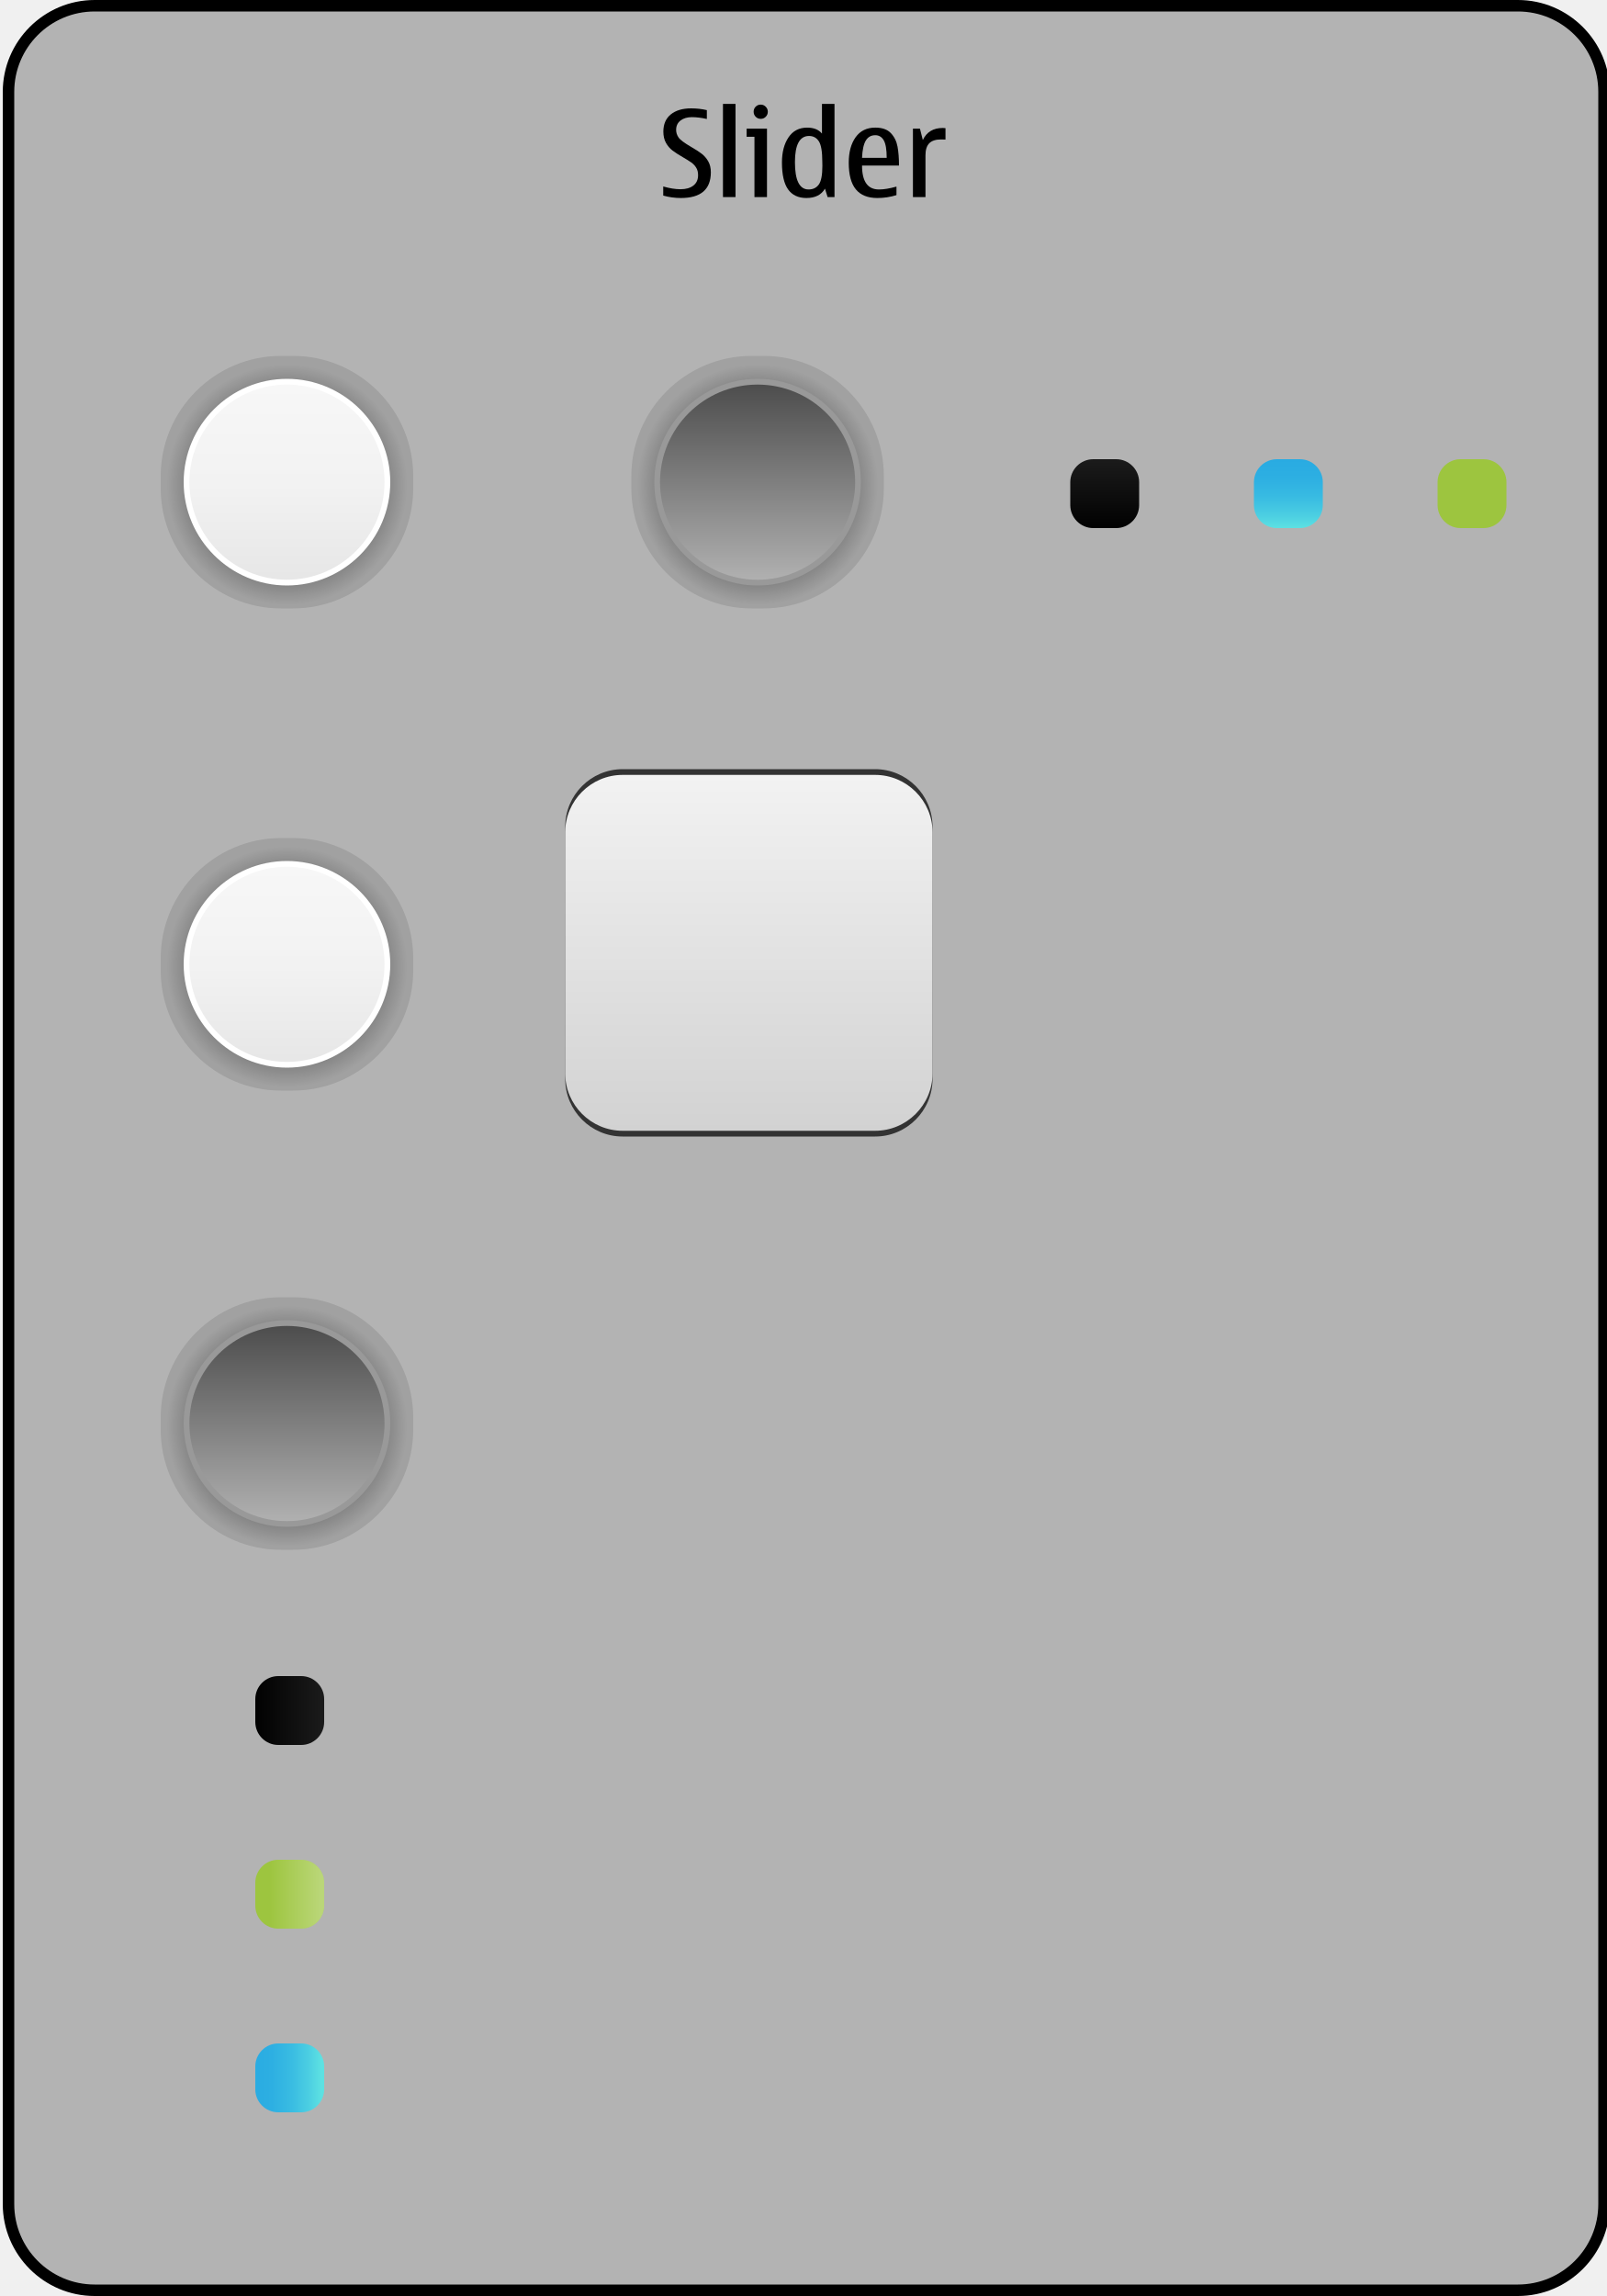
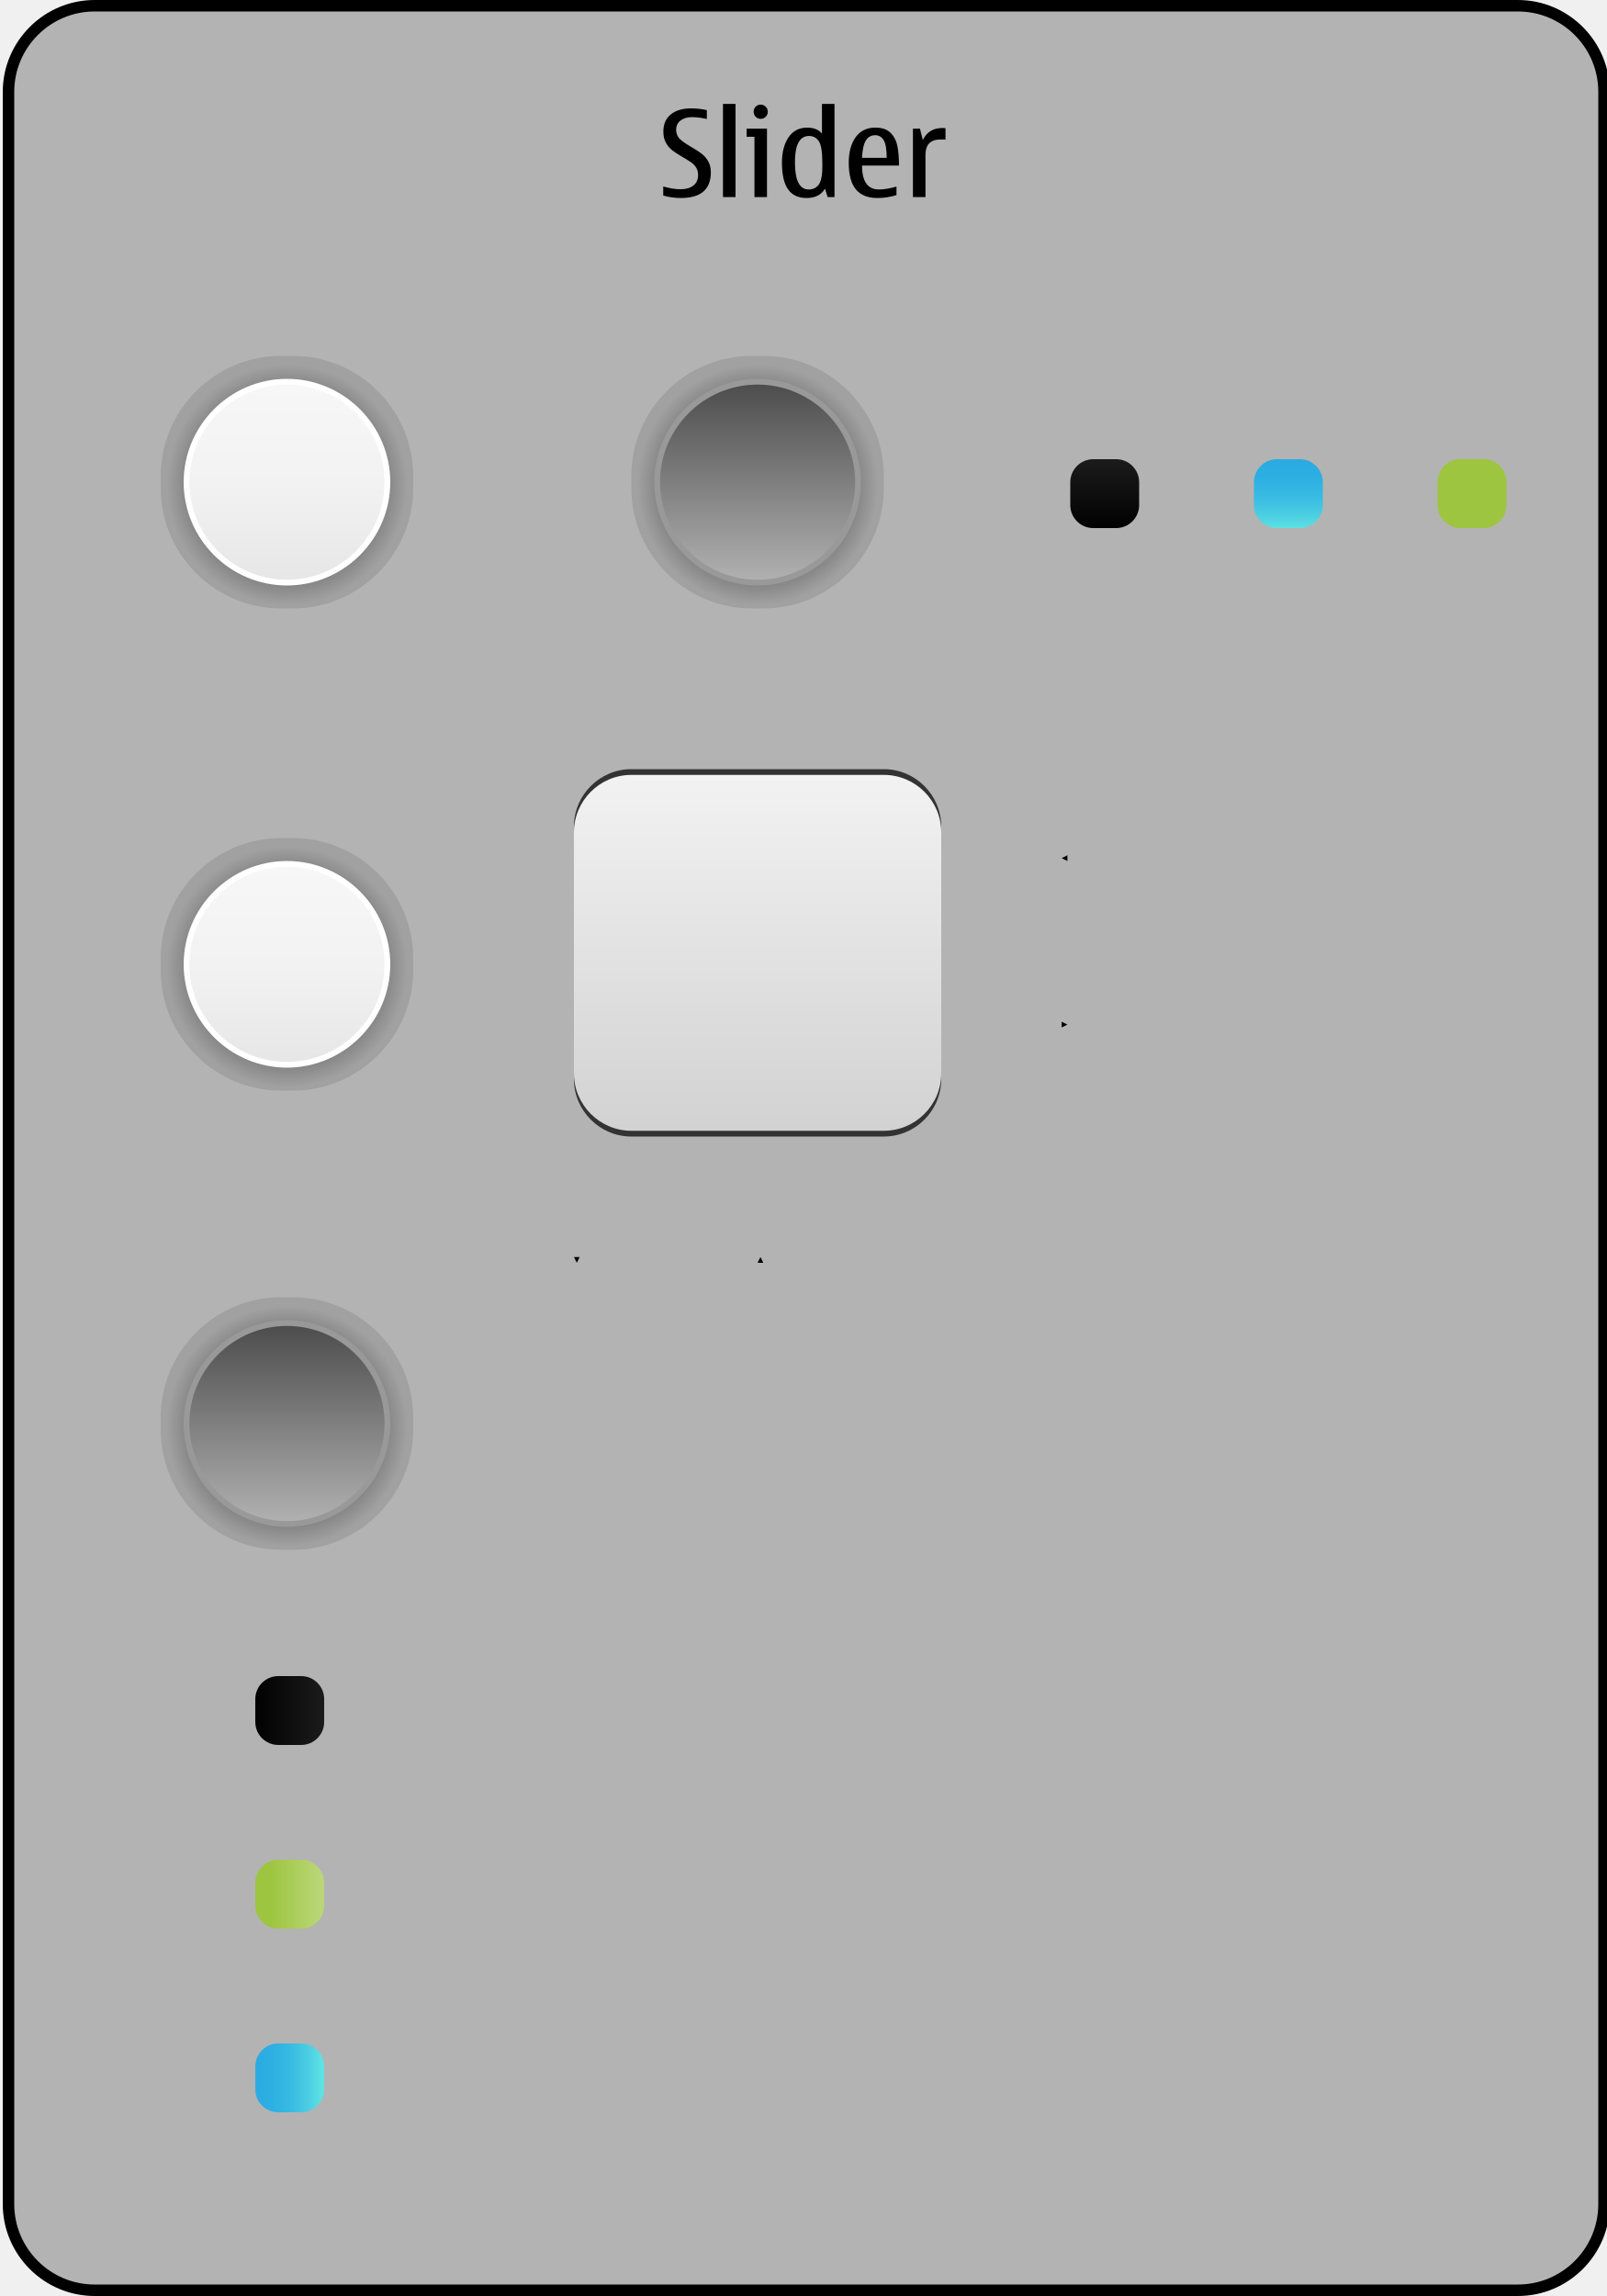
<svg xmlns="http://www.w3.org/2000/svg" xmlns:xlink="http://www.w3.org/1999/xlink" version="1.1" x="0px" y="0px" width="280px" height="400px" viewBox="0 0 280 400" style="enable-background:new 0 0 280 400;" xml:space="preserve" id="svg2">
  <defs id="defs212">
    <radialGradient xlink:href="#SVGID_7_" id="radialGradient2953" gradientUnits="userSpaceOnUse" gradientTransform="matrix(1.054964,0,0,1.054964,-81.98825,67.5208)" cx="125.112" cy="96.076" r="19.001" />
    <linearGradient xlink:href="#SVGID_8_" id="linearGradient2955" gradientUnits="userSpaceOnUse" gradientTransform="translate(0,0.4490051)" x1="50" y1="185.949" x2="50" y2="150.949" />
    <radialGradient xlink:href="#SVGID_14_" id="radialGradient2957" gradientUnits="userSpaceOnUse" gradientTransform="matrix(1.054964,0,0,1.054964,-81.98825,63.70262)" cx="125.112" cy="20.071" r="19.001" />
    <linearGradient xlink:href="#SVGID_15_" id="linearGradient2959" gradientUnits="userSpaceOnUse" gradientTransform="translate(0,0.4490013)" x1="50" y1="101.949" x2="50" y2="66.949" />
  </defs>
  <g id="meegotouch-slider-layer">
</g>
  <g id="theme">
    <g id="meegotouch-slider" transform="translate(0.4816693,0)">
      <g id="MeegoSouchSliderThemeTemplateHelper">
        <g id="g8">
          <path style="fill:#b3b3b3;fill-opacity:1" d="M 16,399 C 7.729,399 1,392.271 1,384 V 16 C 1,7.729 7.729,1 16,1 h 248 c 8.271,0 15,6.729 15,15 v 368 c 0,8.271 -6.729,15 -15,15 H 16 z" id="path10" />
          <g id="g12">
            <path d="m 264,2 c 7.72,0 14,6.28 14,14 v 368 c 0,7.72 -6.28,14 -14,14 H 16 C 8.28,398 2,391.72 2,384 V 16 C 2,8.28 8.28,2 16,2 h 248 m 0,-2 H 16 C 7.2,0 0,7.2 0,16 v 368 c 0,8.8 7.2,16 16,16 h 248 c 8.8,0 16,-7.2 16,-16 V 16 C 280,7.2 272.8,0 264,0 l 0,0 z" id="path14" />
          </g>
        </g>
        <path d="m 118.146,34.497 c -1.025,0 -2.049,-0.14 -3.066,-0.421 v -1.589 c 1.121,0.321 2.123,0.481 3.004,0.481 0.943,0 1.689,-0.211 2.24,-0.635 0.551,-0.424 0.826,-1.033 0.826,-1.826 0,-0.506 -0.107,-0.934 -0.324,-1.286 -0.215,-0.353 -0.494,-0.651 -0.834,-0.897 -0.344,-0.246 -0.838,-0.557 -1.488,-0.934 -0.771,-0.443 -1.383,-0.838 -1.83,-1.184 -0.447,-0.346 -0.822,-0.786 -1.123,-1.323 -0.301,-0.536 -0.451,-1.188 -0.451,-1.953 0,-1.299 0.434,-2.298 1.297,-2.999 0.865,-0.701 2.043,-1.051 3.533,-1.051 0.977,0 1.893,0.102 2.748,0.307 v 1.539 c -0.957,-0.213 -1.824,-0.318 -2.604,-0.318 -0.814,0 -1.477,0.197 -1.984,0.59 -0.51,0.393 -0.764,0.938 -0.764,1.635 0,0.451 0.135,0.883 0.404,1.293 0.269,0.41 1.002,0.963 2.199,1.66 0.779,0.451 1.393,0.848 1.84,1.189 0.449,0.342 0.828,0.779 1.139,1.312 0.311,0.533 0.467,1.173 0.467,1.918 0,2.995 -1.742,4.492 -5.229,4.492 z" id="path16" />
        <path d="M 125.486,34.333 V 18.102 h 2.186 v 16.231 h -2.186 z" id="path18" />
        <path d="m 133.156,34.333 h -2.184 v -10.5 h -1.363 v -1.425 h 3.547 V 34.333 z M 132.07,18.225 c 0.334,0 0.623,0.123 0.867,0.369 0.242,0.246 0.363,0.536 0.363,0.871 0,0.342 -0.119,0.635 -0.359,0.877 -0.238,0.242 -0.529,0.363 -0.871,0.363 -0.35,0 -0.643,-0.121 -0.883,-0.363 -0.238,-0.242 -0.357,-0.535 -0.357,-0.877 0,-0.349 0.119,-0.643 0.357,-0.882 0.241,-0.239 0.534,-0.358 0.883,-0.358 z" id="path20" />
        <path d="m 143.719,34.333 -0.461,-1.466 c -0.631,1.086 -1.707,1.63 -3.23,1.63 -1.416,0 -2.48,-0.501 -3.195,-1.502 -0.713,-1.001 -1.07,-2.565 -1.07,-4.691 0,-1.784 0.381,-3.241 1.143,-4.373 0.762,-1.132 1.844,-1.697 3.246,-1.697 1.148,0 2.01,0.345 2.584,1.036 v -5.168 h 2.184 v 16.231 h -1.201 z m -0.912,-5.435 -0.012,-0.677 c 0,-1.777 -0.199,-2.978 -0.6,-3.599 -0.4,-0.623 -0.969,-0.934 -1.707,-0.934 -0.82,0 -1.436,0.379 -1.846,1.139 -0.41,0.758 -0.615,1.896 -0.615,3.414 0,1.593 0.197,2.785 0.596,3.578 0.395,0.793 0.99,1.189 1.783,1.189 0.771,0 1.365,-0.287 1.779,-0.861 0.414,-0.574 0.622,-1.656 0.622,-3.249 z" id="path22" />
        <path d="m 155.717,32.508 v 1.486 c -1.074,0.336 -2.186,0.503 -3.334,0.503 -1.668,0 -2.916,-0.503 -3.742,-1.507 -0.828,-1.006 -1.24,-2.554 -1.24,-4.646 0,-1.839 0.4,-3.317 1.199,-4.435 0.801,-1.118 1.941,-1.677 3.426,-1.677 1.201,0 2.105,0.319 2.711,0.959 0.606,0.64 0.992,1.422 1.164,2.348 0.17,0.927 0.256,2.028 0.256,3.308 h -6.439 c 0,1.387 0.246,2.428 0.738,3.122 0.492,0.694 1.23,1.04 2.215,1.04 0.833,10e-4 1.849,-0.166 3.046,-0.501 z m -6,-5.004 h 4.297 c 0,-1.442 -0.172,-2.461 -0.512,-3.056 -0.344,-0.595 -0.836,-0.892 -1.477,-0.892 -0.719,0 -1.268,0.307 -1.646,0.922 -0.378,0.615 -0.6,1.625 -0.662,3.026 z" id="path24" />
        <path d="m 159.807,22.408 0.502,1.988 c 0.664,-1.4 1.818,-2.102 3.467,-2.102 0.219,0 0.379,0.01 0.482,0.031 v 1.988 c -0.172,-0.014 -0.428,-0.02 -0.77,-0.02 -0.938,0 -1.623,0.224 -2.061,0.671 -0.438,0.448 -0.656,1.147 -0.656,2.097 v 7.271 h -2.186 V 22.408 h 1.222 z" id="path26" />
-         <path d="m 98,213 0.5,1 0.5,-1 -1,0 z" id="meegotouch-slider-handle-label-arrow-down" style="fill:#b3b3b3;fill-opacity:1" />
-         <path d="m 146,214 -0.5,-1 -0.5,1 1,0 z" id="meegotouch-slider-handle-label-arrow-up" style="fill:#b3b3b3;fill-opacity:1" />
-         <path d="m 175,149 -1,0.5 1,0.5 0,-1 z" id="meegotouch-slider-handle-label-arrow-left" style="fill:#b3b3b3;fill-opacity:1" />
-         <path d="m 174,197 1,0.5 -1,0.5 0,-1 z" id="meegotouch-slider-handle-label-arrow-right" style="fill:#b3b3b3;fill-opacity:1" />
-       </g>
-       <g id="meegotouch-slider-handle-value-background">
+         <path d="m 98,213 0.5,1 0.5,-1 -1,0 z" id="path2991" style="fill:#b3b3b3;fill-opacity:1" />
+         <path d="m 146,214 -0.5,-1 -0.5,1 1,0 z" id="path2993" style="fill:#b3b3b3;fill-opacity:1" />
+         <path d="m 175,149 -1,0.5 1,0.5 0,-1 z" id="path2987" style="fill:#b3b3b3;fill-opacity:1" />
+         <path d="m 174,197 1,0.5 -1,0.5 0,-1 z" id="path2989" style="fill:#b3b3b3;fill-opacity:1" />
+       </g>
+       <g id="meegotouch-slider-handle-value-background" transform="translate(1.518331,0)">
        <g id="g29">
          <path style="fill:#333333" d="m 162,188 c 0,5.5 -4.5,10 -10,10 h -44 c -5.5,0 -10,-4.5 -10,-10 v -44 c 0,-5.5 4.5,-10 10,-10 h 44 c 5.5,0 10,4.5 10,10 v 44 z" id="path31" />
        </g>
        <g id="g33">
-           <linearGradient id="SVGID_1_" gradientUnits="userSpaceOnUse" x1="130" y1="135" x2="130" y2="197" gradientTransform="translate(-0.4816693,0)">
+           <linearGradient id="SVGID_1_" gradientUnits="userSpaceOnUse" x1="130" y1="135" x2="130" y2="197" gradientTransform="translate(-2,0)">
            <stop offset="0" style="stop-color:#F2F2F2" id="stop36" />
            <stop offset="1" style="stop-color:#D2D2D2" id="stop38" />
          </linearGradient>
          <path style="fill:url(#SVGID_1_)" d="m 162,187 c 0,5.5 -4.5,10 -10,10 h -44 c -5.5,0 -10,-4.5 -10,-10 v -42 c 0,-5.5 4.5,-10 10,-10 h 44 c 5.5,0 10,4.5 10,10 v 42 z" id="path40" />
        </g>
      </g>
      <g id="meegotouch-slider-elapsed-background-vertical">
        <g id="Normal_68_">
          <linearGradient id="SVGID_2_" gradientUnits="userSpaceOnUse" x1="2256" y1="-3798.001" x2="2256" y2="-3810.001" gradientTransform="matrix(0,-1,1,0,3853.518,2618)">
            <stop offset="0" style="stop-color:#5DE1E2" id="stop45" />
            <stop offset="0.189" style="stop-color:#4BCEE2" id="stop47" />
            <stop offset="0.455" style="stop-color:#38BBE2" id="stop49" />
            <stop offset="0.725" style="stop-color:#2DAFE2" id="stop51" />
            <stop offset="1" style="stop-color:#29ABE2" id="stop53" />
          </linearGradient>
          <path style="fill:url(#SVGID_2_)" d="m 52,356 c 2.2,0 4,1.8 4,4 v 4 c 0,2.2 -1.8,4 -4,4 h -4 c -2.2,0 -4,-1.8 -4,-4 v -4 c 0,-2.2 1.8,-4 4,-4 h 4 z" id="path55" />
        </g>
      </g>
      <g id="meegotouch-slider-received-background-vertical" transform="translate(0,-0.449)">
        <g id="Normal_67_">
          <path style="fill:#9dc53f" d="m 48,336.449 c -2.2,0 -4,-1.8 -4,-4 v -4 c 0,-2.2 1.8,-4 4,-4 h 4 c 2.2,0 4,1.8 4,4 v 4 c 0,2.2 -1.8,4 -4,4 h -4 z" id="path59" />
        </g>
        <g id="Normal_66_" style="opacity:0.3">
          <linearGradient id="SVGID_3_" gradientUnits="userSpaceOnUse" x1="4217.449" y1="2542.999" x2="4217.449" y2="2530.999" gradientTransform="matrix(0,1,-1,0,2586.518,-3886.551)">
            <stop offset="0.25" style="stop-color:#FFFFFF;stop-opacity:0" id="stop63" />
            <stop offset="0.933" style="stop-color:#FFFFFF;stop-opacity:0.91" id="stop65" />
            <stop offset="1" style="stop-color:#FFFFFF" id="stop67" />
          </linearGradient>
          <path style="fill:url(#SVGID_3_)" d="m 48,336.449 c -2.2,0 -4,-1.8 -4,-4 v -4 c 0,-2.2 1.8,-4 4,-4 h 4 c 2.2,0 4,1.8 4,4 v 4 c 0,2.2 -1.8,4 -4,4 h -4 z" id="path69" />
        </g>
      </g>
      <g id="meegotouch-slider-background-vertical">
        <g id="Normal_52_">
          <linearGradient id="SVGID_4_" gradientUnits="userSpaceOnUse" x1="2256" y1="-3862.001" x2="2256" y2="-3874.001" gradientTransform="matrix(0,-1,1,0,3917.518,2554)">
            <stop offset="0" style="stop-color:#1A1A1A" id="stop74" />
            <stop offset="1" style="stop-color:#000000" id="stop76" />
          </linearGradient>
          <path style="fill:url(#SVGID_4_)" d="m 52,292 c 2.2,0 4,1.8 4,4 v 4 c 0,2.2 -1.8,4 -4,4 h -4 c -2.2,0 -4,-1.8 -4,-4 v -4 c 0,-2.2 1.8,-4 4,-4 h 4 z" id="path78" />
        </g>
      </g>
      <g id="meegotouch-slider-handle-background-pressed-vertical" transform="translate(0,-0.4490051)">
        <rect x="13.518" y="212.449" style="opacity:0" width="72" height="72" id="rect81" />
        <g id="Normal_51_" transform="matrix(1.047619,0,0,1.047619,-2.862622,-11.8309)">
          <radialGradient id="SVGID_5_" cx="128.821" cy="168.461" r="19.001" gradientTransform="matrix(1.054964,0,0,1.054964,-85.9015,71.15717)" gradientUnits="userSpaceOnUse">
            <stop offset="0" style="stop-color:#000000" id="stop85" />
            <stop offset="1" style="stop-color:#000000;stop-opacity:0.1" id="stop87" />
          </radialGradient>
          <path style="fill:url(#SVGID_5_)" d="m 71,249.449 c 0,11 -9,20 -20,20 h -2 c -11,0 -20,-9 -20,-20 v -2 c 0,-11 9,-20 20,-20 h 2 c 11,0 20,9 20,20 v 2 z" id="path89" />
        </g>
        <g id="Normal_50_" transform="translate(-0.4816693,0)">
          <linearGradient id="SVGID_6_" gradientUnits="userSpaceOnUse" x1="50" y1="265.949" x2="50" y2="230.949" gradientTransform="translate(0,0.4490051)">
            <stop offset="0" style="stop-color:#B3B3B3" id="stop93" />
            <stop offset="1" style="stop-color:#4D4D4D" id="stop95" />
          </linearGradient>
          <path style="fill:url(#SVGID_6_)" d="m 50,265.949 c -9.649,0 -17.5,-7.851 -17.5,-17.5 0,-9.649 7.851,-17.5 17.5,-17.5 9.649,0 17.5,7.851 17.5,17.5 0,9.649 -7.851,17.5 -17.5,17.5 l 0,0 z" id="path97" />
          <g id="g99">
            <path style="fill:#999999" d="m 50,231.449 c 9.374,0 17,7.626 17,17 0,9.374 -7.626,17 -17,17 -9.374,0 -17,-7.626 -17,-17 0,-9.374 7.626,-17 17,-17 m 0,-1 c -9.9,0 -18,8.1 -18,18 0,9.9 8.1,18 18,18 9.9,0 18,-8.1 18,-18 0,-9.9 -8.1,-18 -18,-18 l 0,0 z" id="path101" />
          </g>
        </g>
      </g>
      <g id="meegotouch-slider-elapsed-background-horizontal" transform="translate(-9,0)">
        <g id="Normal_47_">
          <linearGradient id="SVGID_9_" gradientUnits="userSpaceOnUse" x1="233" y1="92" x2="233" y2="80" gradientTransform="translate(8.518331,0)">
            <stop offset="0" style="stop-color:#5DE1E2" id="stop129" />
            <stop offset="0.189" style="stop-color:#4BCEE2" id="stop131" />
            <stop offset="0.455" style="stop-color:#38BBE2" id="stop133" />
            <stop offset="0.725" style="stop-color:#2DAFE2" id="stop135" />
            <stop offset="1" style="stop-color:#29ABE2" id="stop137" />
          </linearGradient>
          <path style="fill:url(#SVGID_9_)" d="m 239,88 c 0,2.2 -1.8,4 -4,4 h -4 c -2.2,0 -4,-1.8 -4,-4 v -4 c 0,-2.2 1.8,-4 4,-4 h 4 c 2.2,0 4,1.8 4,4 v 4 z" id="path139" />
        </g>
      </g>
      <g id="meegotouch-slider-received-background-horizontal" transform="translate(23,-20)">
        <g id="Normal_46_">
          <path style="fill:#9dc53f" d="m 227,104 c 0,-2.2 1.8,-4 4,-4 h 4 c 2.2,0 4,1.8 4,4 v 4 c 0,2.2 -1.8,4 -4,4 h -4 c -2.2,0 -4,-1.8 -4,-4 v -4 z" id="path143" />
        </g>
        <g id="Normal_45_" style="opacity:0.3">
          <linearGradient id="SVGID_10_" gradientUnits="userSpaceOnUse" x1="6605" y1="-1863.102" x2="6605" y2="-1875.102" gradientTransform="matrix(-1,0,0,-1,6814.518,-1743.102)">
            <stop offset="0.25" style="stop-color:#FFFFFF;stop-opacity:0" id="stop147" />
            <stop offset="0.933" style="stop-color:#FFFFFF;stop-opacity:0.91" id="stop149" />
            <stop offset="1" style="stop-color:#FFFFFF" id="stop151" />
          </linearGradient>
          <path style="fill:url(#SVGID_10_)" d="m 227,104 c 0,-2.2 1.8,-4 4,-4 h 4 c 2.2,0 4,1.8 4,4 v 4 c 0,2.2 -1.8,4 -4,4 h -4 c -2.2,0 -4,-1.8 -4,-4 v -4 z" id="path153" />
        </g>
      </g>
      <g id="meegotouch-slider-background-horizontal" transform="translate(-1,-0.449)">
        <g id="Normal_44_">
          <linearGradient id="SVGID_11_" gradientUnits="userSpaceOnUse" x1="193" y1="92.449" x2="193" y2="80.449" gradientTransform="translate(0.5183307,0.449)">
            <stop offset="0" style="stop-color:#000000" id="stop158" />
            <stop offset="1" style="stop-color:#1A1A1A" id="stop160" />
          </linearGradient>
          <path style="fill:url(#SVGID_11_)" d="m 199,88.449 c 0,2.2 -1.8,4 -4,4 h -4 c -2.2,0 -4,-1.8 -4,-4 v -4 c 0,-2.2 1.8,-4 4,-4 h 4 c 2.2,0 4,1.8 4,4 v 4 z" id="path162" />
        </g>
      </g>
      <g id="meegotouch-slider-handle-background-pressed-horizontal" transform="translate(0,-0.4490013)">
        <rect x="95.518" y="48.449" style="opacity:0" width="72" height="72" id="rect165" />
        <g id="Normal_40_" transform="matrix(1.047619,0,0,1.047619,-6.767384,-4.021379)">
          <radialGradient id="SVGID_12_" cx="203.016" cy="20.071" r="19.001" gradientTransform="matrix(1.054964,0,0,1.054964,-82.17423,63.70262)" gradientUnits="userSpaceOnUse">
            <stop offset="0" style="stop-color:#000000" id="stop169" />
            <stop offset="1" style="stop-color:#000000;stop-opacity:0.1" id="stop171" />
          </radialGradient>
          <path style="fill:url(#SVGID_12_)" d="m 153,85.449 c 0,11 -9,20 -20,20 h -2 c -11,0 -20,-9 -20,-20 v -2 c 0,-11 9,-20 20,-20 h 2 c 11,0 20,9 20,20 v 2 z" id="path173" />
        </g>
        <g id="Normal_39_" transform="translate(-0.4816693,0)">
          <linearGradient id="SVGID_13_" gradientUnits="userSpaceOnUse" x1="132" y1="101.949" x2="132" y2="66.949" gradientTransform="translate(0,0.4490013)">
            <stop offset="0" style="stop-color:#B3B3B3" id="stop177" />
            <stop offset="1" style="stop-color:#4D4D4D" id="stop179" />
          </linearGradient>
          <path style="fill:url(#SVGID_13_)" d="m 132,101.949 c -9.649,0 -17.5,-7.851 -17.5,-17.5 0,-9.649 7.851,-17.5 17.5,-17.5 9.649,0 17.5,7.851 17.5,17.5 0,9.649 -7.851,17.5 -17.5,17.5 l 0,0 z" id="path181" />
          <g id="g183">
            <path style="fill:#999999" d="m 132,67.449 c 9.374,0 17,7.626 17,17 0,9.374 -7.626,17 -17,17 -9.374,0 -17,-7.626 -17,-17 0,-9.374 7.626,-17 17,-17 m 0,-1 c -9.9,0 -18,8.1 -18,18 0,9.9 8.1,18 18,18 9.9,0 18,-8.1 18,-18 0,-9.9 -8.1,-18 -18,-18 l 0,0 z" id="path185" />
          </g>
        </g>
      </g>
+       <g transform="matrix(0,0.0625,0.125,0,160.625,170.375)" id="meegotouch-slider-handle-label-arrow-right">
+         <path d="m 122,191 8,8 8,-8 -16,0 z" id="path26-1-3-3" />
+       </g>
+       <g transform="matrix(0,0.0625,-0.125,0,209.375,141.375)" id="meegotouch-slider-handle-label-arrow-left">
+         <path d="m 122,191 8,8 8,-8 -16,0 z" id="path26-1-3" />
+       </g>
      <g id="meegotouch-slider-handle-background-horizontal" transform="translate(-0.4816693,-0.4490013)">
        <rect x="14" y="48.449" style="opacity:0" width="72" height="72" id="rect188" />
        <g id="Normal_38_" transform="matrix(1.047619,0,0,1.047619,-2.380951,-4.021375)">
          <radialGradient id="SVGID_14_" cx="125.112" cy="20.071" r="19.001" gradientTransform="matrix(1.054964,0,0,1.054964,-81.98824,63.70262)" gradientUnits="userSpaceOnUse">
            <stop offset="0" style="stop-color:#000000" id="stop192" />
            <stop offset="1" style="stop-color:#000000;stop-opacity:0.1" id="stop194" />
          </radialGradient>
          <path style="fill:url(#radialGradient2957)" d="m 71,85.449 c 0,11 -9,20 -20,20 h -2 c -11,0 -20,-9 -20,-20 v -2 c 0,-11 9,-20 20,-20 h 2 c 11,0 20,9 20,20 v 2 z" id="path196" />
        </g>
        <g id="Normal_37_">
          <linearGradient id="SVGID_15_" gradientUnits="userSpaceOnUse" x1="50" y1="101.949" x2="50" y2="66.949" gradientTransform="translate(0,0.4490013)">
            <stop offset="0" style="stop-color:#E6E6E6" id="stop200" />
            <stop offset="0.504" style="stop-color:#F2F2F2" id="stop202" />
            <stop offset="1" style="stop-color:#F7F7F7" id="stop204" />
          </linearGradient>
          <path style="fill:url(#linearGradient2959)" d="m 50,101.949 c -9.649,0 -17.5,-7.851 -17.5,-17.5 0,-9.649 7.851,-17.5 17.5,-17.5 9.649,0 17.5,7.851 17.5,17.5 0,9.649 -7.851,17.5 -17.5,17.5 l 0,0 z" id="path206" />
          <path style="fill:#ffffff" d="m 50,67.449 c 9.374,0 17,7.626 17,17 0,9.374 -7.626,17 -17,17 -9.374,0 -17,-7.626 -17,-17 0,-9.374 7.626,-17 17,-17 m 0,-1 c -9.9,0 -18,8.1 -18,18 0,9.9 8.1,18 18,18 9.9,0 18,-8.1 18,-18 0,-9.9 -8.1,-18 -18,-18 l 0,0 z" id="path208" />
        </g>
      </g>
+       <g transform="matrix(0.0625,0,0,0.125,91.89333,195.125)" id="meegotouch-slider-handle-label-arrow-down">
+         <path d="m 122,191 8,8 8,-8 -16,0 z" id="path26-1" />
+       </g>
      <g id="meegotouch-slider-handle-background-vertical" transform="translate(0,-0.4490051)">
        <rect x="13.518" y="132.449" style="opacity:0" width="72" height="72" id="rect104" />
        <g id="Normal_49_" transform="matrix(1.047619,0,0,1.047619,-2.862622,-8.021379)">
          <radialGradient id="SVGID_7_" cx="125.112" cy="96.076" r="19.001" gradientTransform="matrix(0.6447,0,0,0.6447,-30.94046,106.7707)" gradientUnits="userSpaceOnUse">
            <stop offset="0" style="stop-color:#000000" id="stop108" />
            <stop offset="1" style="stop-color:#000000;stop-opacity:0.1" id="stop110" />
          </radialGradient>
          <path style="fill:url(#radialGradient2953)" d="m 71,169.449 c 0,11 -9,20 -20,20 h -2 c -11,0 -20,-9 -20,-20 v -2 c 0,-11 9,-20 20,-20 h 2 c 11,0 20,9 20,20 v 2 z" id="path112" />
        </g>
        <g id="Normal_48_" transform="translate(-0.4816693,0)">
          <linearGradient id="SVGID_8_" gradientUnits="userSpaceOnUse" x1="50" y1="185.949" x2="50" y2="150.949" gradientTransform="translate(-0.4816693,0.4490051)">
            <stop offset="0" style="stop-color:#E6E6E6" id="stop116" />
            <stop offset="0.504" style="stop-color:#F2F2F2" id="stop118" />
            <stop offset="1" style="stop-color:#F7F7F7" id="stop120" />
          </linearGradient>
          <path style="fill:url(#linearGradient2955)" d="m 50,185.949 c -9.649,0 -17.5,-7.851 -17.5,-17.5 0,-9.649 7.851,-17.5 17.5,-17.5 9.649,0 17.5,7.851 17.5,17.5 0,9.649 -7.851,17.5 -17.5,17.5 l 0,0 z" id="path122" />
          <path style="fill:#ffffff" d="m 50,151.449 c 9.374,0 17,7.626 17,17 0,9.374 -7.626,17 -17,17 -9.374,0 -17,-7.626 -17,-17 0,-9.374 7.626,-17 17,-17 m 0,-1 c -9.9,0 -18,8.1 -18,18 0,9.9 8.1,18 18,18 9.9,0 18,-8.1 18,-18 0,-9.9 -8.1,-18 -18,-18 l 0,0 z" id="path124" />
        </g>
      </g>
+       <g transform="matrix(0.0625,0,0,-0.125,123.8933,243.875)" id="meegotouch-slider-handle-label-arrow-up">
+         <path d="m 122,191 8,8 8,-8 -16,0 z" id="path26-1-6" />
+       </g>
    </g>
  </g>
</svg>
